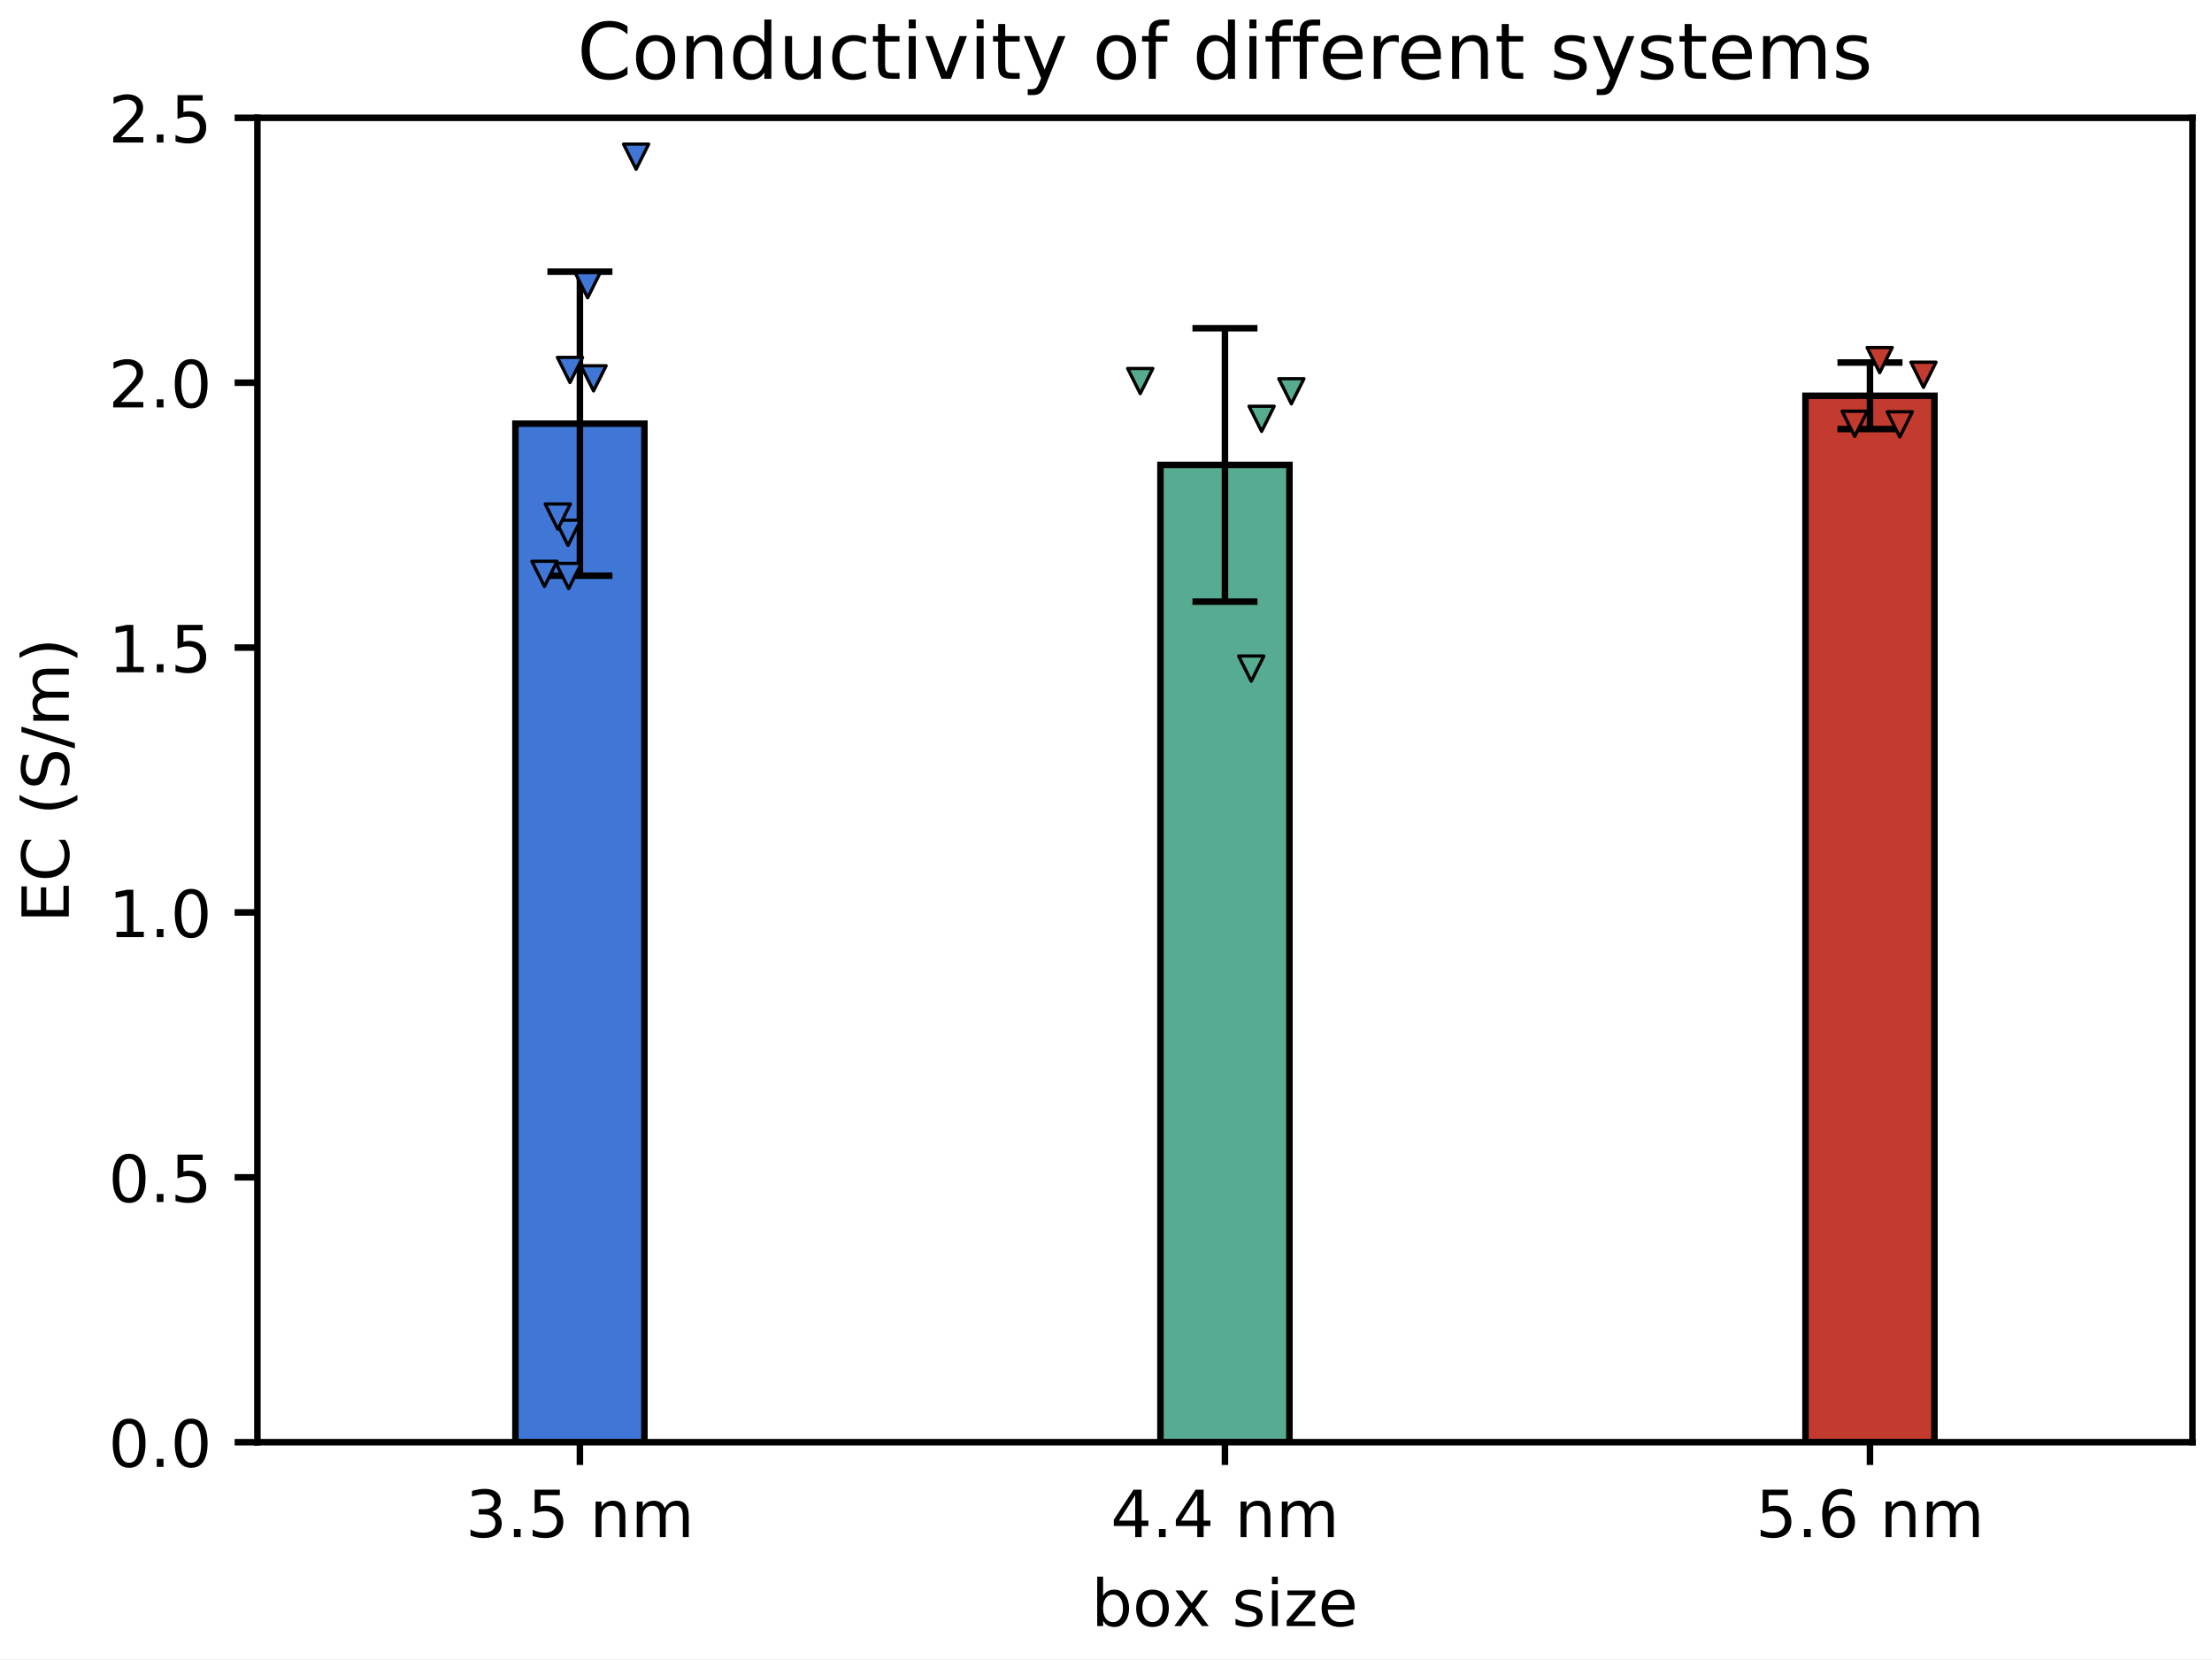
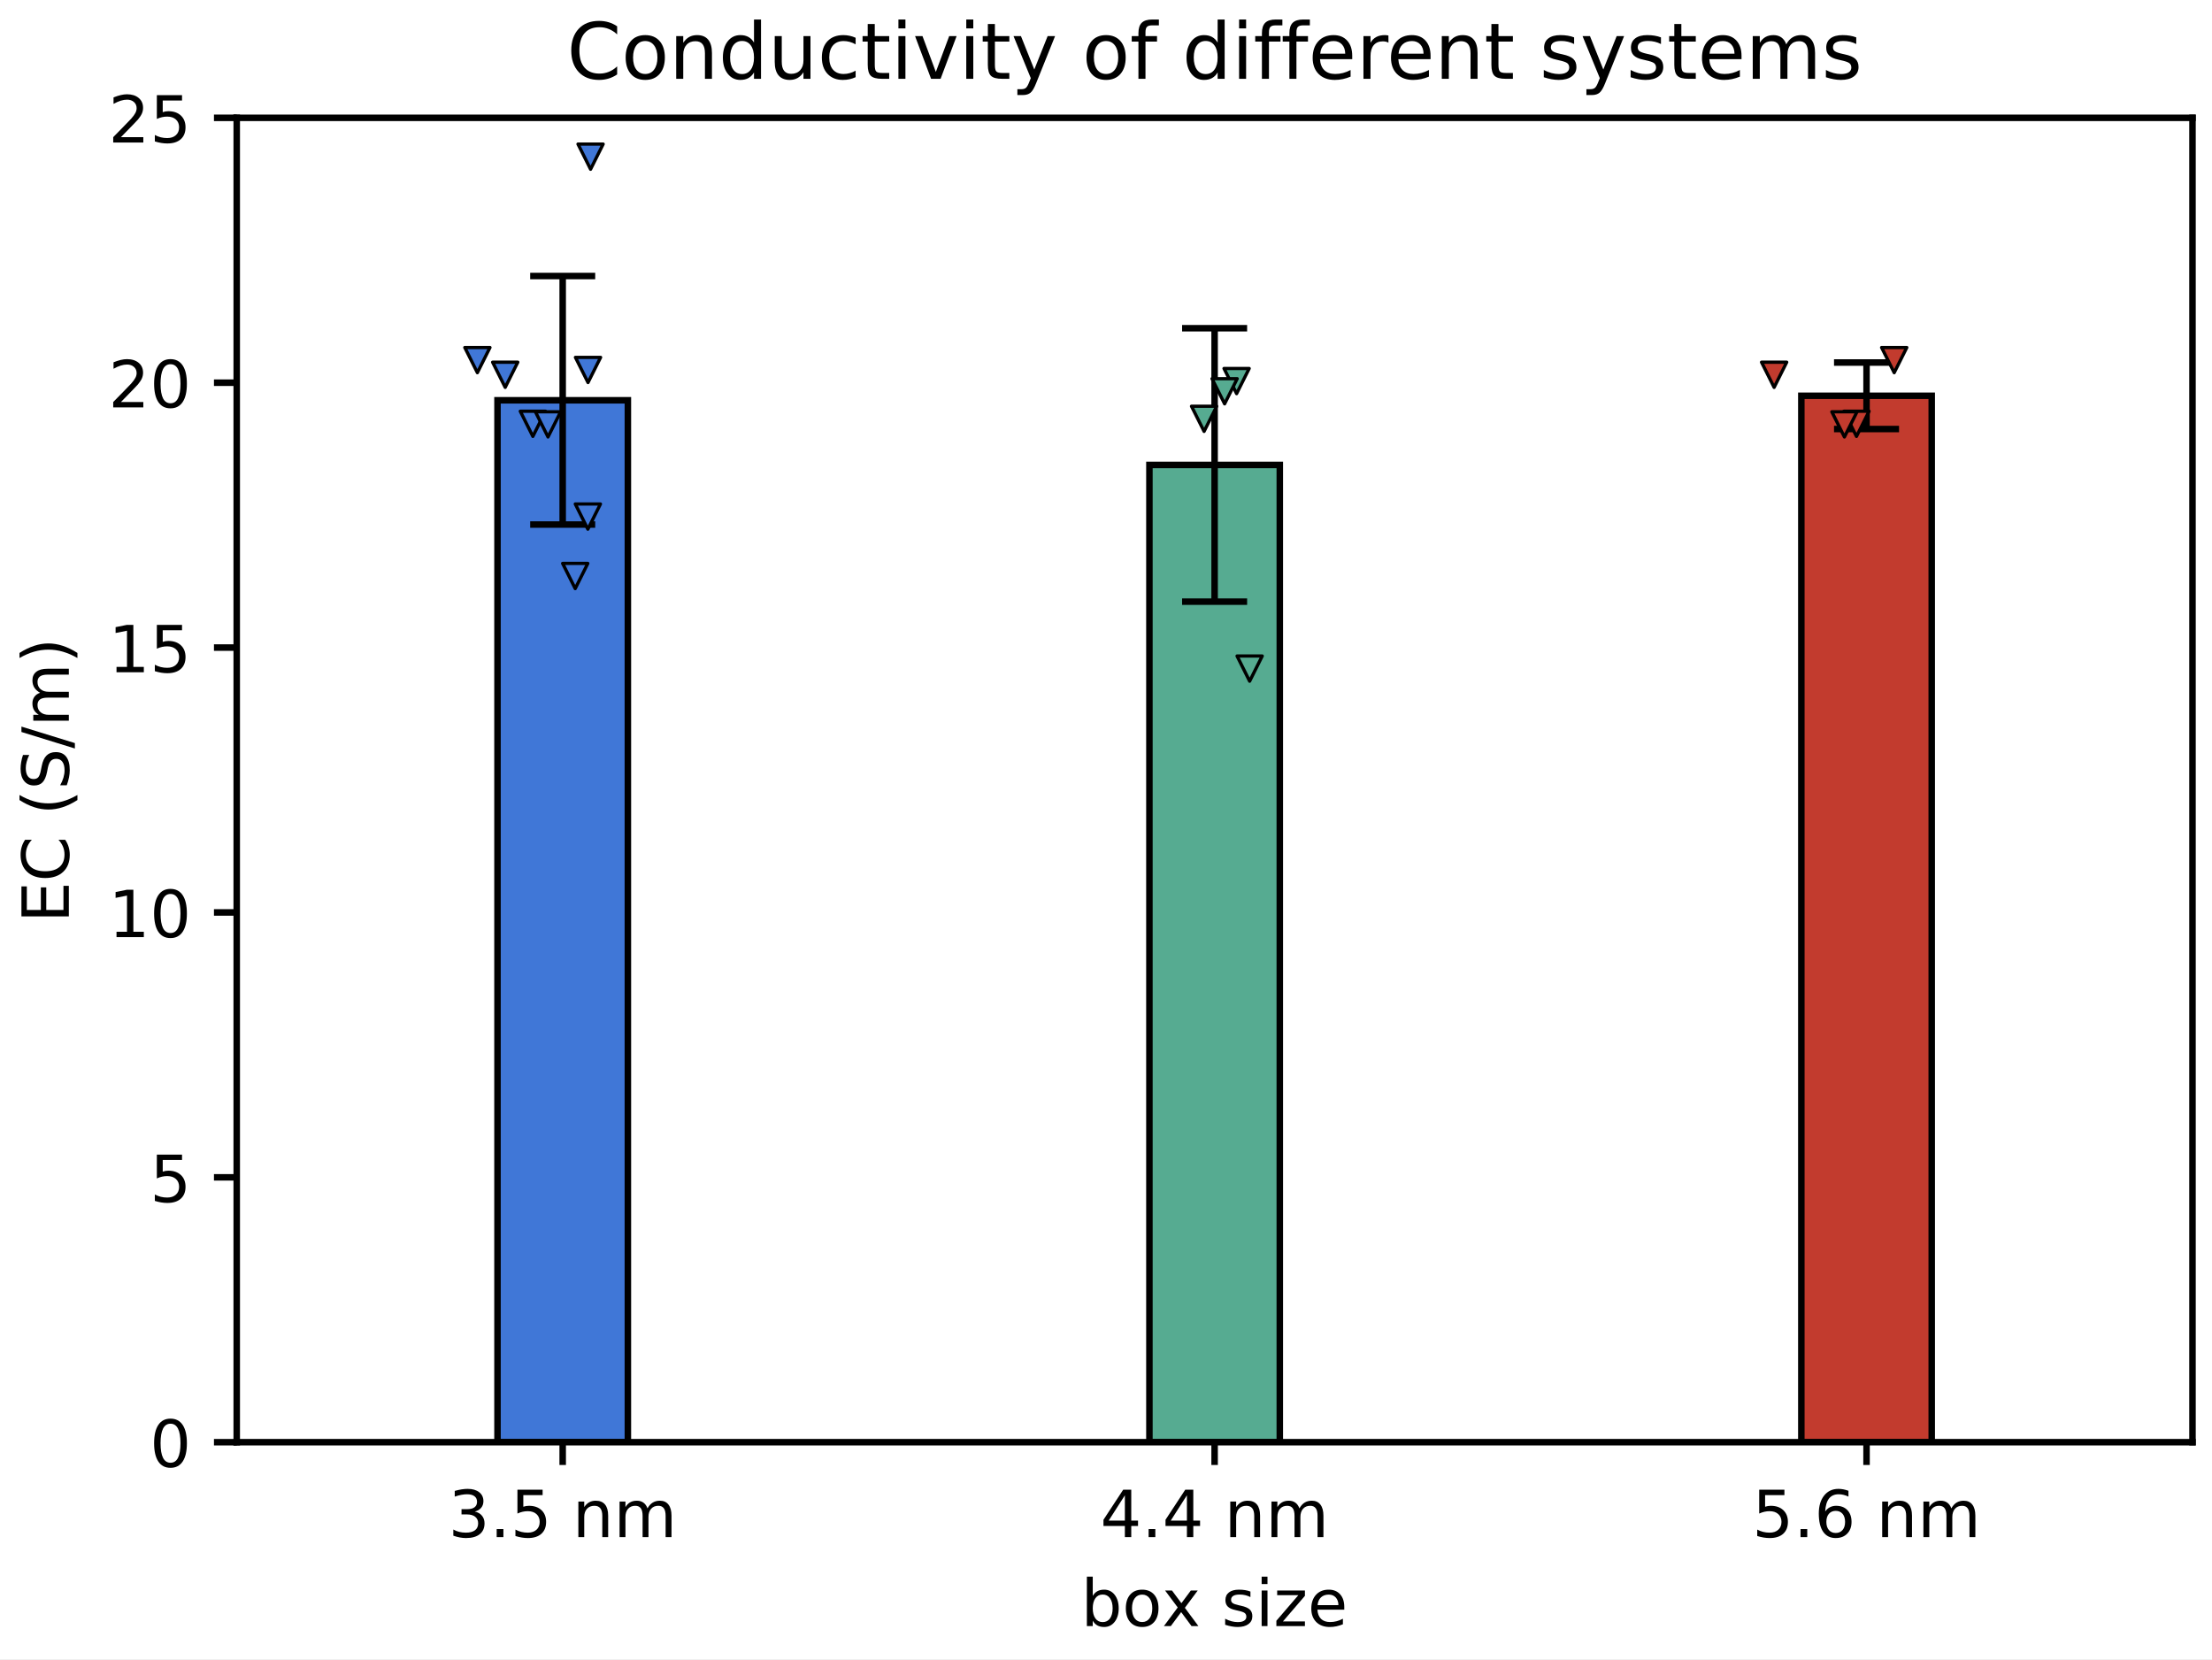
<svg xmlns="http://www.w3.org/2000/svg" xmlns:xlink="http://www.w3.org/1999/xlink" width="340.157pt" height="255.118pt" viewBox="0 0 340.157 255.118" version="1.1">
  <defs>
    <style type="text/css">*{stroke-linejoin: round; stroke-linecap: butt}</style>
  </defs>
  <g id="figure_1">
    <g id="patch_1">
      <path d="M 0 255.118  L 340.157 255.118  L 340.157 0  L 0 0  z " style="fill: #ffffff" />
    </g>
    <g id="axes_1">
      <g id="patch_2">
-         <path d="M 39.581 221.762  L 337.157 221.762  L 337.157 18.118  L 39.581 18.118  z " style="fill: #ffffff" />
+         <path d="M 36.403 221.762  L 337.157 221.762  L 337.157 18.118  L 36.403 18.118  z " style="fill: #ffffff" />
      </g>
      <g id="patch_3">
-         <path d="M 79.258 221.762  L 99.097 221.762  L 99.097 65.148  L 79.258 65.148  z " clip-path="url(#pb6b9f2dd33)" style="fill: #4077d7; stroke: #000000; stroke-linejoin: miter" />
+         <path d="M 76.504 221.762  L 96.554 221.762  L 96.554 61.551  L 76.504 61.551  z " clip-path="url(#p35b6b99447)" style="fill: #4077d7; stroke: #000000; stroke-linejoin: miter" />
      </g>
      <g id="patch_4">
-         <path d="M 178.45 221.762  L 198.289 221.762  L 198.289 71.493  L 178.45 71.493  z " clip-path="url(#pb6b9f2dd33)" style="fill: #56ab91; stroke: #000000; stroke-linejoin: miter" />
+         <path d="M 176.755 221.762  L 196.805 221.762  L 196.805 71.493  L 176.755 71.493  z " clip-path="url(#p35b6b99447)" style="fill: #56ab91; stroke: #000000; stroke-linejoin: miter" />
      </g>
      <g id="patch_5">
-         <path d="M 277.642 221.762  L 297.48 221.762  L 297.48 60.858  L 277.642 60.858  z " clip-path="url(#pb6b9f2dd33)" style="fill: #c23b2e; stroke: #000000; stroke-linejoin: miter" />
+         <path d="M 277.006 221.762  L 297.057 221.762  L 297.057 60.858  L 277.006 60.858  z " clip-path="url(#p35b6b99447)" style="fill: #c23b2e; stroke: #000000; stroke-linejoin: miter" />
      </g>
      <g id="matplotlib.axis_1">
        <g id="xtick_1">
          <g id="line2d_1">
            <defs>
-               <path id="mc9dd12e9d0" d="M 0 0  L 0 3.5  " style="stroke: #000000" />
+               <path id="m641482f532" d="M 0 0  L 0 3.5  " style="stroke: #000000" />
            </defs>
            <g>
-               <use xlink:href="#mc9dd12e9d0" x="89.177" y="221.762" style="stroke: #000000" />
+               <use xlink:href="#m641482f532" x="86.529" y="221.762" style="stroke: #000000" />
            </g>
          </g>
          <g id="text_1">
-             <g transform="translate(71.59776 236.3601) scale(0.1 -0.1)">
+             <g transform="translate(68.94932 236.3601) scale(0.1 -0.1)">
              <defs>
                <path id="DejaVuSans-33" d="M 2597 2516  Q 3050 2419 3304 2112  Q 3559 1806 3559 1356  Q 3559 666 3084 287  Q 2609 -91 1734 -91  Q 1441 -91 1130 -33  Q 819 25 488 141  L 488 750  Q 750 597 1062 519  Q 1375 441 1716 441  Q 2309 441 2620 675  Q 2931 909 2931 1356  Q 2931 1769 2642 2001  Q 2353 2234 1838 2234  L 1294 2234  L 1294 2753  L 1863 2753  Q 2328 2753 2575 2939  Q 2822 3125 2822 3475  Q 2822 3834 2567 4026  Q 2313 4219 1838 4219  Q 1578 4219 1281 4162  Q 984 4106 628 3988  L 628 4550  Q 988 4650 1302 4700  Q 1616 4750 1894 4750  Q 2613 4750 3031 4423  Q 3450 4097 3450 3541  Q 3450 3153 3228 2886  Q 3006 2619 2597 2516  z " transform="scale(0.015625)" />
                <path id="DejaVuSans-2e" d="M 684 794  L 1344 794  L 1344 0  L 684 0  L 684 794  z " transform="scale(0.015625)" />
                <path id="DejaVuSans-35" d="M 691 4666  L 3169 4666  L 3169 4134  L 1269 4134  L 1269 2991  Q 1406 3038 1543 3061  Q 1681 3084 1819 3084  Q 2600 3084 3056 2656  Q 3513 2228 3513 1497  Q 3513 744 3044 326  Q 2575 -91 1722 -91  Q 1428 -91 1123 -41  Q 819 9 494 109  L 494 744  Q 775 591 1075 516  Q 1375 441 1709 441  Q 2250 441 2565 725  Q 2881 1009 2881 1497  Q 2881 1984 2565 2268  Q 2250 2553 1709 2553  Q 1456 2553 1204 2497  Q 953 2441 691 2322  L 691 4666  z " transform="scale(0.015625)" />
                <path id="DejaVuSans-20" transform="scale(0.015625)" />
                <path id="DejaVuSans-6e" d="M 3513 2113  L 3513 0  L 2938 0  L 2938 2094  Q 2938 2591 2744 2837  Q 2550 3084 2163 3084  Q 1697 3084 1428 2787  Q 1159 2491 1159 1978  L 1159 0  L 581 0  L 581 3500  L 1159 3500  L 1159 2956  Q 1366 3272 1645 3428  Q 1925 3584 2291 3584  Q 2894 3584 3203 3211  Q 3513 2838 3513 2113  z " transform="scale(0.015625)" />
                <path id="DejaVuSans-6d" d="M 3328 2828  Q 3544 3216 3844 3400  Q 4144 3584 4550 3584  Q 5097 3584 5394 3201  Q 5691 2819 5691 2113  L 5691 0  L 5113 0  L 5113 2094  Q 5113 2597 4934 2840  Q 4756 3084 4391 3084  Q 3944 3084 3684 2787  Q 3425 2491 3425 1978  L 3425 0  L 2847 0  L 2847 2094  Q 2847 2600 2669 2842  Q 2491 3084 2119 3084  Q 1678 3084 1418 2786  Q 1159 2488 1159 1978  L 1159 0  L 581 0  L 581 3500  L 1159 3500  L 1159 2956  Q 1356 3278 1631 3431  Q 1906 3584 2284 3584  Q 2666 3584 2933 3390  Q 3200 3197 3328 2828  z " transform="scale(0.015625)" />
              </defs>
              <use xlink:href="#DejaVuSans-33" />
              <use xlink:href="#DejaVuSans-2e" x="63.623" />
              <use xlink:href="#DejaVuSans-35" x="95.41" />
              <use xlink:href="#DejaVuSans-20" x="159.033" />
              <use xlink:href="#DejaVuSans-6e" x="190.82" />
              <use xlink:href="#DejaVuSans-6d" x="254.199" />
            </g>
          </g>
        </g>
        <g id="xtick_2">
          <g id="line2d_2">
            <g>
-               <use xlink:href="#mc9dd12e9d0" x="188.369" y="221.762" style="stroke: #000000" />
+               <use xlink:href="#m641482f532" x="186.78" y="221.762" style="stroke: #000000" />
            </g>
          </g>
          <g id="text_2">
-             <g transform="translate(170.7897 236.3601) scale(0.1 -0.1)">
+             <g transform="translate(169.2006 236.3601) scale(0.1 -0.1)">
              <defs>
                <path id="DejaVuSans-34" d="M 2419 4116  L 825 1625  L 2419 1625  L 2419 4116  z M 2253 4666  L 3047 4666  L 3047 1625  L 3713 1625  L 3713 1100  L 3047 1100  L 3047 0  L 2419 0  L 2419 1100  L 313 1100  L 313 1709  L 2253 4666  z " transform="scale(0.015625)" />
              </defs>
              <use xlink:href="#DejaVuSans-34" />
              <use xlink:href="#DejaVuSans-2e" x="63.623" />
              <use xlink:href="#DejaVuSans-34" x="95.41" />
              <use xlink:href="#DejaVuSans-20" x="159.033" />
              <use xlink:href="#DejaVuSans-6e" x="190.82" />
              <use xlink:href="#DejaVuSans-6d" x="254.199" />
            </g>
          </g>
        </g>
        <g id="xtick_3">
          <g id="line2d_3">
            <g>
-               <use xlink:href="#mc9dd12e9d0" x="287.561" y="221.762" style="stroke: #000000" />
+               <use xlink:href="#m641482f532" x="287.032" y="221.762" style="stroke: #000000" />
            </g>
          </g>
          <g id="text_3">
-             <g transform="translate(269.9816 236.3601) scale(0.1 -0.1)">
+             <g transform="translate(269.4519 236.3601) scale(0.1 -0.1)">
              <defs>
                <path id="DejaVuSans-36" d="M 2113 2584  Q 1688 2584 1439 2293  Q 1191 2003 1191 1497  Q 1191 994 1439 701  Q 1688 409 2113 409  Q 2538 409 2786 701  Q 3034 994 3034 1497  Q 3034 2003 2786 2293  Q 2538 2584 2113 2584  z M 3366 4563  L 3366 3988  Q 3128 4100 2886 4159  Q 2644 4219 2406 4219  Q 1781 4219 1451 3797  Q 1122 3375 1075 2522  Q 1259 2794 1537 2939  Q 1816 3084 2150 3084  Q 2853 3084 3261 2657  Q 3669 2231 3669 1497  Q 3669 778 3244 343  Q 2819 -91 2113 -91  Q 1303 -91 875 529  Q 447 1150 447 2328  Q 447 3434 972 4092  Q 1497 4750 2381 4750  Q 2619 4750 2861 4703  Q 3103 4656 3366 4563  z " transform="scale(0.015625)" />
              </defs>
              <use xlink:href="#DejaVuSans-35" />
              <use xlink:href="#DejaVuSans-2e" x="63.623" />
              <use xlink:href="#DejaVuSans-36" x="95.41" />
              <use xlink:href="#DejaVuSans-20" x="159.033" />
              <use xlink:href="#DejaVuSans-6e" x="190.82" />
              <use xlink:href="#DejaVuSans-6d" x="254.199" />
            </g>
          </g>
        </g>
        <g id="text_4">
-           <g transform="translate(167.8194 250.0382) scale(0.1 -0.1)">
+           <g transform="translate(166.2303 250.0382) scale(0.1 -0.1)">
            <defs>
              <path id="DejaVuSans-62" d="M 3116 1747  Q 3116 2381 2855 2742  Q 2594 3103 2138 3103  Q 1681 3103 1420 2742  Q 1159 2381 1159 1747  Q 1159 1113 1420 752  Q 1681 391 2138 391  Q 2594 391 2855 752  Q 3116 1113 3116 1747  z M 1159 2969  Q 1341 3281 1617 3432  Q 1894 3584 2278 3584  Q 2916 3584 3314 3078  Q 3713 2572 3713 1747  Q 3713 922 3314 415  Q 2916 -91 2278 -91  Q 1894 -91 1617 61  Q 1341 213 1159 525  L 1159 0  L 581 0  L 581 4863  L 1159 4863  L 1159 2969  z " transform="scale(0.015625)" />
              <path id="DejaVuSans-6f" d="M 1959 3097  Q 1497 3097 1228 2736  Q 959 2375 959 1747  Q 959 1119 1226 758  Q 1494 397 1959 397  Q 2419 397 2687 759  Q 2956 1122 2956 1747  Q 2956 2369 2687 2733  Q 2419 3097 1959 3097  z M 1959 3584  Q 2709 3584 3137 3096  Q 3566 2609 3566 1747  Q 3566 888 3137 398  Q 2709 -91 1959 -91  Q 1206 -91 779 398  Q 353 888 353 1747  Q 353 2609 779 3096  Q 1206 3584 1959 3584  z " transform="scale(0.015625)" />
              <path id="DejaVuSans-78" d="M 3513 3500  L 2247 1797  L 3578 0  L 2900 0  L 1881 1375  L 863 0  L 184 0  L 1544 1831  L 300 3500  L 978 3500  L 1906 2253  L 2834 3500  L 3513 3500  z " transform="scale(0.015625)" />
              <path id="DejaVuSans-73" d="M 2834 3397  L 2834 2853  Q 2591 2978 2328 3040  Q 2066 3103 1784 3103  Q 1356 3103 1142 2972  Q 928 2841 928 2578  Q 928 2378 1081 2264  Q 1234 2150 1697 2047  L 1894 2003  Q 2506 1872 2764 1633  Q 3022 1394 3022 966  Q 3022 478 2636 193  Q 2250 -91 1575 -91  Q 1294 -91 989 -36  Q 684 19 347 128  L 347 722  Q 666 556 975 473  Q 1284 391 1588 391  Q 1994 391 2212 530  Q 2431 669 2431 922  Q 2431 1156 2273 1281  Q 2116 1406 1581 1522  L 1381 1569  Q 847 1681 609 1914  Q 372 2147 372 2553  Q 372 3047 722 3315  Q 1072 3584 1716 3584  Q 2034 3584 2315 3537  Q 2597 3491 2834 3397  z " transform="scale(0.015625)" />
              <path id="DejaVuSans-69" d="M 603 3500  L 1178 3500  L 1178 0  L 603 0  L 603 3500  z M 603 4863  L 1178 4863  L 1178 4134  L 603 4134  L 603 4863  z " transform="scale(0.015625)" />
              <path id="DejaVuSans-7a" d="M 353 3500  L 3084 3500  L 3084 2975  L 922 459  L 3084 459  L 3084 0  L 275 0  L 275 525  L 2438 3041  L 353 3041  L 353 3500  z " transform="scale(0.015625)" />
              <path id="DejaVuSans-65" d="M 3597 1894  L 3597 1613  L 953 1613  Q 991 1019 1311 708  Q 1631 397 2203 397  Q 2534 397 2845 478  Q 3156 559 3463 722  L 3463 178  Q 3153 47 2828 -22  Q 2503 -91 2169 -91  Q 1331 -91 842 396  Q 353 884 353 1716  Q 353 2575 817 3079  Q 1281 3584 2069 3584  Q 2775 3584 3186 3129  Q 3597 2675 3597 1894  z M 3022 2063  Q 3016 2534 2758 2815  Q 2500 3097 2075 3097  Q 1594 3097 1305 2825  Q 1016 2553 972 2059  L 3022 2063  z " transform="scale(0.015625)" />
            </defs>
            <use xlink:href="#DejaVuSans-62" transform="translate(0 0.015625)" />
            <use xlink:href="#DejaVuSans-6f" transform="translate(63.47656 0.015625)" />
            <use xlink:href="#DejaVuSans-78" transform="translate(124.6582 0.015625)" />
            <use xlink:href="#DejaVuSans-73" transform="translate(216.3083 0.015625)" />
            <use xlink:href="#DejaVuSans-69" transform="translate(268.4079 0.015625)" />
            <use xlink:href="#DejaVuSans-7a" transform="translate(296.1911 0.015625)" />
            <use xlink:href="#DejaVuSans-65" transform="translate(348.6813 0.015625)" />
          </g>
        </g>
      </g>
      <g id="matplotlib.axis_2">
        <g id="ytick_1">
          <g id="line2d_4">
            <defs>
-               <path id="mf81fe0bc11" d="M 0 0  L -3.5 0  " style="stroke: #000000" />
+               <path id="mec5963b5b7" d="M 0 0  L -3.5 0  " style="stroke: #000000" />
            </defs>
            <g>
-               <use xlink:href="#mf81fe0bc11" x="39.581" y="221.762" style="stroke: #000000" />
+               <use xlink:href="#mec5963b5b7" x="36.403" y="221.762" style="stroke: #000000" />
            </g>
          </g>
          <g id="text_5">
-             <g transform="translate(16.67836 225.5608) scale(0.1 -0.1)">
+             <g transform="translate(23.04087 225.5608) scale(0.1 -0.1)">
              <defs>
                <path id="DejaVuSans-30" d="M 2034 4250  Q 1547 4250 1301 3770  Q 1056 3291 1056 2328  Q 1056 1369 1301 889  Q 1547 409 2034 409  Q 2525 409 2770 889  Q 3016 1369 3016 2328  Q 3016 3291 2770 3770  Q 2525 4250 2034 4250  z M 2034 4750  Q 2819 4750 3233 4129  Q 3647 3509 3647 2328  Q 3647 1150 3233 529  Q 2819 -91 2034 -91  Q 1250 -91 836 529  Q 422 1150 422 2328  Q 422 3509 836 4129  Q 1250 4750 2034 4750  z " transform="scale(0.015625)" />
              </defs>
              <use xlink:href="#DejaVuSans-30" />
-               <use xlink:href="#DejaVuSans-2e" x="63.623" />
-               <use xlink:href="#DejaVuSans-30" x="95.41" />
            </g>
          </g>
        </g>
        <g id="ytick_2">
          <g id="line2d_5">
            <g>
-               <use xlink:href="#mf81fe0bc11" x="39.581" y="181.033" style="stroke: #000000" />
+               <use xlink:href="#mec5963b5b7" x="36.403" y="181.033" style="stroke: #000000" />
            </g>
          </g>
          <g id="text_6">
-             <g transform="translate(16.67836 184.8322) scale(0.1 -0.1)">
-               <use xlink:href="#DejaVuSans-30" />
-               <use xlink:href="#DejaVuSans-2e" x="63.623" />
-               <use xlink:href="#DejaVuSans-35" x="95.41" />
+             <g transform="translate(23.04087 184.8322) scale(0.1 -0.1)">
+               <use xlink:href="#DejaVuSans-35" />
            </g>
          </g>
        </g>
        <g id="ytick_3">
          <g id="line2d_6">
            <g>
-               <use xlink:href="#mf81fe0bc11" x="39.581" y="140.304" style="stroke: #000000" />
+               <use xlink:href="#mec5963b5b7" x="36.403" y="140.304" style="stroke: #000000" />
            </g>
          </g>
          <g id="text_7">
            <g transform="translate(16.67836 144.1035) scale(0.1 -0.1)">
              <defs>
                <path id="DejaVuSans-31" d="M 794 531  L 1825 531  L 1825 4091  L 703 3866  L 703 4441  L 1819 4666  L 2450 4666  L 2450 531  L 3481 531  L 3481 0  L 794 0  L 794 531  z " transform="scale(0.015625)" />
              </defs>
              <use xlink:href="#DejaVuSans-31" />
-               <use xlink:href="#DejaVuSans-2e" x="63.623" />
-               <use xlink:href="#DejaVuSans-30" x="95.41" />
+               <use xlink:href="#DejaVuSans-30" x="63.623" />
            </g>
          </g>
        </g>
        <g id="ytick_4">
          <g id="line2d_7">
            <g>
-               <use xlink:href="#mf81fe0bc11" x="39.581" y="99.576" style="stroke: #000000" />
+               <use xlink:href="#mec5963b5b7" x="36.403" y="99.576" style="stroke: #000000" />
            </g>
          </g>
          <g id="text_8">
            <g transform="translate(16.67836 103.3749) scale(0.1 -0.1)">
              <use xlink:href="#DejaVuSans-31" />
-               <use xlink:href="#DejaVuSans-2e" x="63.623" />
-               <use xlink:href="#DejaVuSans-35" x="95.41" />
+               <use xlink:href="#DejaVuSans-35" x="63.623" />
            </g>
          </g>
        </g>
        <g id="ytick_5">
          <g id="line2d_8">
            <g>
-               <use xlink:href="#mf81fe0bc11" x="39.581" y="58.847" style="stroke: #000000" />
+               <use xlink:href="#mec5963b5b7" x="36.403" y="58.847" style="stroke: #000000" />
            </g>
          </g>
          <g id="text_9">
            <g transform="translate(16.67836 62.64623) scale(0.1 -0.1)">
              <defs>
                <path id="DejaVuSans-32" d="M 1228 531  L 3431 531  L 3431 0  L 469 0  L 469 531  Q 828 903 1448 1529  Q 2069 2156 2228 2338  Q 2531 2678 2651 2914  Q 2772 3150 2772 3378  Q 2772 3750 2511 3984  Q 2250 4219 1831 4219  Q 1534 4219 1204 4116  Q 875 4013 500 3803  L 500 4441  Q 881 4594 1212 4672  Q 1544 4750 1819 4750  Q 2544 4750 2975 4387  Q 3406 4025 3406 3419  Q 3406 3131 3298 2873  Q 3191 2616 2906 2266  Q 2828 2175 2409 1742  Q 1991 1309 1228 531  z " transform="scale(0.015625)" />
              </defs>
              <use xlink:href="#DejaVuSans-32" />
-               <use xlink:href="#DejaVuSans-2e" x="63.623" />
-               <use xlink:href="#DejaVuSans-30" x="95.41" />
+               <use xlink:href="#DejaVuSans-30" x="63.623" />
            </g>
          </g>
        </g>
        <g id="ytick_6">
          <g id="line2d_9">
            <g>
-               <use xlink:href="#mf81fe0bc11" x="39.581" y="18.118" style="stroke: #000000" />
+               <use xlink:href="#mec5963b5b7" x="36.403" y="18.118" style="stroke: #000000" />
            </g>
          </g>
          <g id="text_10">
            <g transform="translate(16.67836 21.91758) scale(0.1 -0.1)">
              <use xlink:href="#DejaVuSans-32" />
-               <use xlink:href="#DejaVuSans-2e" x="63.623" />
-               <use xlink:href="#DejaVuSans-35" x="95.41" />
+               <use xlink:href="#DejaVuSans-35" x="63.623" />
            </g>
          </g>
        </g>
        <g id="text_11">
          <g transform="translate(10.59868 141.89) rotate(-90) scale(0.1 -0.1)">
            <defs>
              <path id="DejaVuSans-45" d="M 628 4666  L 3578 4666  L 3578 4134  L 1259 4134  L 1259 2753  L 3481 2753  L 3481 2222  L 1259 2222  L 1259 531  L 3634 531  L 3634 0  L 628 0  L 628 4666  z " transform="scale(0.015625)" />
              <path id="DejaVuSans-43" d="M 4122 4306  L 4122 3641  Q 3803 3938 3442 4084  Q 3081 4231 2675 4231  Q 1875 4231 1450 3742  Q 1025 3253 1025 2328  Q 1025 1406 1450 917  Q 1875 428 2675 428  Q 3081 428 3442 575  Q 3803 722 4122 1019  L 4122 359  Q 3791 134 3420 21  Q 3050 -91 2638 -91  Q 1578 -91 968 557  Q 359 1206 359 2328  Q 359 3453 968 4101  Q 1578 4750 2638 4750  Q 3056 4750 3426 4639  Q 3797 4528 4122 4306  z " transform="scale(0.015625)" />
              <path id="DejaVuSans-28" d="M 1984 4856  Q 1566 4138 1362 3434  Q 1159 2731 1159 2009  Q 1159 1288 1364 580  Q 1569 -128 1984 -844  L 1484 -844  Q 1016 -109 783 600  Q 550 1309 550 2009  Q 550 2706 781 3412  Q 1013 4119 1484 4856  L 1984 4856  z " transform="scale(0.015625)" />
              <path id="DejaVuSans-53" d="M 3425 4513  L 3425 3897  Q 3066 4069 2747 4153  Q 2428 4238 2131 4238  Q 1616 4238 1336 4038  Q 1056 3838 1056 3469  Q 1056 3159 1242 3001  Q 1428 2844 1947 2747  L 2328 2669  Q 3034 2534 3370 2195  Q 3706 1856 3706 1288  Q 3706 609 3251 259  Q 2797 -91 1919 -91  Q 1588 -91 1214 -16  Q 841 59 441 206  L 441 856  Q 825 641 1194 531  Q 1563 422 1919 422  Q 2459 422 2753 634  Q 3047 847 3047 1241  Q 3047 1584 2836 1778  Q 2625 1972 2144 2069  L 1759 2144  Q 1053 2284 737 2584  Q 422 2884 422 3419  Q 422 4038 858 4394  Q 1294 4750 2059 4750  Q 2388 4750 2728 4690  Q 3069 4631 3425 4513  z " transform="scale(0.015625)" />
              <path id="DejaVuSans-2f" d="M 1625 4666  L 2156 4666  L 531 -594  L 0 -594  L 1625 4666  z " transform="scale(0.015625)" />
              <path id="DejaVuSans-29" d="M 513 4856  L 1013 4856  Q 1481 4119 1714 3412  Q 1947 2706 1947 2009  Q 1947 1309 1714 600  Q 1481 -109 1013 -844  L 513 -844  Q 928 -128 1133 580  Q 1338 1288 1338 2009  Q 1338 2731 1133 3434  Q 928 4138 513 4856  z " transform="scale(0.015625)" />
            </defs>
            <use xlink:href="#DejaVuSans-45" transform="translate(0 0.125)" />
            <use xlink:href="#DejaVuSans-43" transform="translate(63.18359 0.125)" />
            <use xlink:href="#DejaVuSans-28" transform="translate(165.4782 0.125)" />
            <use xlink:href="#DejaVuSans-53" transform="translate(204.4919 0.125)" />
            <use xlink:href="#DejaVuSans-2f" transform="translate(267.9684 0.125)" />
            <use xlink:href="#DejaVuSans-6d" transform="translate(301.6598 0.125)" />
            <use xlink:href="#DejaVuSans-29" transform="translate(399.0719 0.125)" />
          </g>
        </g>
      </g>
      <g id="LineCollection_1">
-         <path d="M 89.177 88.52  L 89.177 41.776  " clip-path="url(#pb6b9f2dd33)" style="fill: none; stroke: #000000" />
+         <path d="M 86.529 80.657  L 86.529 42.445  " clip-path="url(#p35b6b99447)" style="fill: none; stroke: #000000" />
      </g>
      <g id="line2d_10">
        <defs>
-           <path id="m7b0d2a2fd5" d="M 5 0  L -5 -0  " style="stroke: #000000" />
+           <path id="mb1ffb82623" d="M 5 0  L -5 -0  " style="stroke: #000000" />
        </defs>
-         <g clip-path="url(#pb6b9f2dd33)">
-           <use xlink:href="#m7b0d2a2fd5" x="89.177" y="88.52" style="stroke: #000000" />
+         <g clip-path="url(#p35b6b99447)">
+           <use xlink:href="#mb1ffb82623" x="86.529" y="80.657" style="stroke: #000000" />
        </g>
      </g>
      <g id="line2d_11">
-         <g clip-path="url(#pb6b9f2dd33)">
-           <use xlink:href="#m7b0d2a2fd5" x="89.177" y="41.776" style="stroke: #000000" />
+         <g clip-path="url(#p35b6b99447)">
+           <use xlink:href="#mb1ffb82623" x="86.529" y="42.445" style="stroke: #000000" />
        </g>
      </g>
      <g id="PathCollection_1">
        <defs>
-           <path id="me3f73dfabc" d="M -0 1.936  L 1.936 -1.936  L -1.936 -1.936  z " style="stroke: #000000; stroke-width: 0.5" />
+           <path id="md669ce4ab2" d="M -0 1.936  L 1.936 -1.936  L -1.936 -1.936  z " style="stroke: #000000; stroke-width: 0.5" />
        </defs>
-         <g clip-path="url(#pb6b9f2dd33)">
-           <use xlink:href="#me3f73dfabc" x="90.37" y="43.855" style="fill: #4077d7; stroke: #000000; stroke-width: 0.5" />
-           <use xlink:href="#me3f73dfabc" x="83.726" y="88.242" style="fill: #4077d7; stroke: #000000; stroke-width: 0.5" />
-           <use xlink:href="#me3f73dfabc" x="87.349" y="81.931" style="fill: #4077d7; stroke: #000000; stroke-width: 0.5" />
-           <use xlink:href="#me3f73dfabc" x="91.277" y="58.178" style="fill: #4077d7; stroke: #000000; stroke-width: 0.5" />
-           <use xlink:href="#me3f73dfabc" x="97.818" y="24.09" style="fill: #4077d7; stroke: #000000; stroke-width: 0.5" />
-           <use xlink:href="#me3f73dfabc" x="87.448" y="88.571" style="fill: #4077d7; stroke: #000000; stroke-width: 0.5" />
-           <use xlink:href="#me3f73dfabc" x="85.774" y="79.432" style="fill: #4077d7; stroke: #000000; stroke-width: 0.5" />
-           <use xlink:href="#me3f73dfabc" x="87.652" y="56.888" style="fill: #4077d7; stroke: #000000; stroke-width: 0.5" />
+         <g clip-path="url(#p35b6b99447)">
+           <use xlink:href="#md669ce4ab2" x="77.689" y="57.631" style="fill: #4077d7; stroke: #000000; stroke-width: 0.5" />
+           <use xlink:href="#md669ce4ab2" x="73.411" y="55.373" style="fill: #4077d7; stroke: #000000; stroke-width: 0.5" />
+           <use xlink:href="#md669ce4ab2" x="81.943" y="65.169" style="fill: #4077d7; stroke: #000000; stroke-width: 0.5" />
+           <use xlink:href="#md669ce4ab2" x="84.273" y="65.257" style="fill: #4077d7; stroke: #000000; stroke-width: 0.5" />
+           <use xlink:href="#md669ce4ab2" x="90.817" y="24.09" style="fill: #4077d7; stroke: #000000; stroke-width: 0.5" />
+           <use xlink:href="#md669ce4ab2" x="88.456" y="88.571" style="fill: #4077d7; stroke: #000000; stroke-width: 0.5" />
+           <use xlink:href="#md669ce4ab2" x="90.401" y="79.432" style="fill: #4077d7; stroke: #000000; stroke-width: 0.5" />
+           <use xlink:href="#md669ce4ab2" x="90.424" y="56.888" style="fill: #4077d7; stroke: #000000; stroke-width: 0.5" />
        </g>
      </g>
      <g id="LineCollection_2">
-         <path d="M 188.369 92.514  L 188.369 50.471  " clip-path="url(#pb6b9f2dd33)" style="fill: none; stroke: #000000" />
+         <path d="M 186.78 92.514  L 186.78 50.471  " clip-path="url(#p35b6b99447)" style="fill: none; stroke: #000000" />
      </g>
      <g id="line2d_12">
-         <g clip-path="url(#pb6b9f2dd33)">
-           <use xlink:href="#m7b0d2a2fd5" x="188.369" y="92.514" style="stroke: #000000" />
+         <g clip-path="url(#p35b6b99447)">
+           <use xlink:href="#mb1ffb82623" x="186.78" y="92.514" style="stroke: #000000" />
        </g>
      </g>
      <g id="line2d_13">
-         <g clip-path="url(#pb6b9f2dd33)">
-           <use xlink:href="#m7b0d2a2fd5" x="188.369" y="50.471" style="stroke: #000000" />
+         <g clip-path="url(#p35b6b99447)">
+           <use xlink:href="#mb1ffb82623" x="186.78" y="50.471" style="stroke: #000000" />
        </g>
      </g>
      <g id="PathCollection_2">
        <defs>
-           <path id="mbbbc9b8f24" d="M -0 1.936  L 1.936 -1.936  L -1.936 -1.936  z " style="stroke: #000000; stroke-width: 0.5" />
+           <path id="mf46f031171" d="M -0 1.936  L 1.936 -1.936  L -1.936 -1.936  z " style="stroke: #000000; stroke-width: 0.5" />
        </defs>
-         <g clip-path="url(#pb6b9f2dd33)">
-           <use xlink:href="#mbbbc9b8f24" x="192.413" y="102.809" style="fill: #56ab91; stroke: #000000; stroke-width: 0.5" />
-           <use xlink:href="#mbbbc9b8f24" x="194.009" y="64.401" style="fill: #56ab91; stroke: #000000; stroke-width: 0.5" />
-           <use xlink:href="#mbbbc9b8f24" x="175.345" y="58.595" style="fill: #56ab91; stroke: #000000; stroke-width: 0.5" />
-           <use xlink:href="#mbbbc9b8f24" x="198.585" y="60.165" style="fill: #56ab91; stroke: #000000; stroke-width: 0.5" />
+         <g clip-path="url(#p35b6b99447)">
+           <use xlink:href="#mf46f031171" x="192.168" y="102.809" style="fill: #56ab91; stroke: #000000; stroke-width: 0.5" />
+           <use xlink:href="#mf46f031171" x="185.162" y="64.401" style="fill: #56ab91; stroke: #000000; stroke-width: 0.5" />
+           <use xlink:href="#mf46f031171" x="190.162" y="58.595" style="fill: #56ab91; stroke: #000000; stroke-width: 0.5" />
+           <use xlink:href="#mf46f031171" x="188.319" y="60.165" style="fill: #56ab91; stroke: #000000; stroke-width: 0.5" />
        </g>
      </g>
      <g id="LineCollection_3">
-         <path d="M 287.561 65.971  L 287.561 55.744  " clip-path="url(#pb6b9f2dd33)" style="fill: none; stroke: #000000" />
+         <path d="M 287.032 65.971  L 287.032 55.744  " clip-path="url(#p35b6b99447)" style="fill: none; stroke: #000000" />
      </g>
      <g id="line2d_14">
-         <g clip-path="url(#pb6b9f2dd33)">
-           <use xlink:href="#m7b0d2a2fd5" x="287.561" y="65.971" style="stroke: #000000" />
+         <g clip-path="url(#p35b6b99447)">
+           <use xlink:href="#mb1ffb82623" x="287.032" y="65.971" style="stroke: #000000" />
        </g>
      </g>
      <g id="line2d_15">
-         <g clip-path="url(#pb6b9f2dd33)">
-           <use xlink:href="#m7b0d2a2fd5" x="287.561" y="55.744" style="stroke: #000000" />
+         <g clip-path="url(#p35b6b99447)">
+           <use xlink:href="#mb1ffb82623" x="287.032" y="55.744" style="stroke: #000000" />
        </g>
      </g>
      <g id="PathCollection_3">
        <defs>
-           <path id="m3a2e6a1dd7" d="M -0 1.936  L 1.936 -1.936  L -1.936 -1.936  z " style="stroke: #000000; stroke-width: 0.5" />
+           <path id="m1c941eabaa" d="M -0 1.936  L 1.936 -1.936  L -1.936 -1.936  z " style="stroke: #000000; stroke-width: 0.5" />
        </defs>
-         <g clip-path="url(#pb6b9f2dd33)">
-           <use xlink:href="#m3a2e6a1dd7" x="295.787" y="57.631" style="fill: #c23b2e; stroke: #000000; stroke-width: 0.5" />
-           <use xlink:href="#m3a2e6a1dd7" x="289.053" y="55.373" style="fill: #c23b2e; stroke: #000000; stroke-width: 0.5" />
-           <use xlink:href="#m3a2e6a1dd7" x="285.215" y="65.169" style="fill: #c23b2e; stroke: #000000; stroke-width: 0.5" />
-           <use xlink:href="#m3a2e6a1dd7" x="292.143" y="65.257" style="fill: #c23b2e; stroke: #000000; stroke-width: 0.5" />
+         <g clip-path="url(#p35b6b99447)">
+           <use xlink:href="#m1c941eabaa" x="272.821" y="57.631" style="fill: #c23b2e; stroke: #000000; stroke-width: 0.5" />
+           <use xlink:href="#m1c941eabaa" x="291.286" y="55.373" style="fill: #c23b2e; stroke: #000000; stroke-width: 0.5" />
+           <use xlink:href="#m1c941eabaa" x="285.487" y="65.169" style="fill: #c23b2e; stroke: #000000; stroke-width: 0.5" />
+           <use xlink:href="#m1c941eabaa" x="283.631" y="65.257" style="fill: #c23b2e; stroke: #000000; stroke-width: 0.5" />
        </g>
      </g>
      <g id="patch_6">
-         <path d="M 39.581 221.762  L 39.581 18.118  " style="fill: none; stroke: #000000; stroke-linejoin: miter; stroke-linecap: square" />
+         <path d="M 36.403 221.762  L 36.403 18.118  " style="fill: none; stroke: #000000; stroke-linejoin: miter; stroke-linecap: square" />
      </g>
      <g id="patch_7">
        <path d="M 337.157 221.762  L 337.157 18.118  " style="fill: none; stroke: #000000; stroke-linejoin: miter; stroke-linecap: square" />
      </g>
      <g id="patch_8">
-         <path d="M 39.581 221.762  L 337.157 221.762  " style="fill: none; stroke: #000000; stroke-linejoin: miter; stroke-linecap: square" />
+         <path d="M 36.403 221.762  L 337.157 221.762  " style="fill: none; stroke: #000000; stroke-linejoin: miter; stroke-linecap: square" />
      </g>
      <g id="patch_9">
-         <path d="M 39.581 18.118  L 337.157 18.118  " style="fill: none; stroke: #000000; stroke-linejoin: miter; stroke-linecap: square" />
+         <path d="M 36.403 18.118  L 337.157 18.118  " style="fill: none; stroke: #000000; stroke-linejoin: miter; stroke-linecap: square" />
      </g>
      <g id="text_12">
-         <g transform="translate(88.76374 12.11837) scale(0.12 -0.12)">
+         <g transform="translate(87.17468 12.11837) scale(0.12 -0.12)">
          <defs>
            <path id="DejaVuSans-64" d="M 2906 2969  L 2906 4863  L 3481 4863  L 3481 0  L 2906 0  L 2906 525  Q 2725 213 2448 61  Q 2172 -91 1784 -91  Q 1150 -91 751 415  Q 353 922 353 1747  Q 353 2572 751 3078  Q 1150 3584 1784 3584  Q 2172 3584 2448 3432  Q 2725 3281 2906 2969  z M 947 1747  Q 947 1113 1208 752  Q 1469 391 1925 391  Q 2381 391 2643 752  Q 2906 1113 2906 1747  Q 2906 2381 2643 2742  Q 2381 3103 1925 3103  Q 1469 3103 1208 2742  Q 947 2381 947 1747  z " transform="scale(0.015625)" />
            <path id="DejaVuSans-75" d="M 544 1381  L 544 3500  L 1119 3500  L 1119 1403  Q 1119 906 1312 657  Q 1506 409 1894 409  Q 2359 409 2629 706  Q 2900 1003 2900 1516  L 2900 3500  L 3475 3500  L 3475 0  L 2900 0  L 2900 538  Q 2691 219 2414 64  Q 2138 -91 1772 -91  Q 1169 -91 856 284  Q 544 659 544 1381  z M 1991 3584  L 1991 3584  z " transform="scale(0.015625)" />
            <path id="DejaVuSans-63" d="M 3122 3366  L 3122 2828  Q 2878 2963 2633 3030  Q 2388 3097 2138 3097  Q 1578 3097 1268 2742  Q 959 2388 959 1747  Q 959 1106 1268 751  Q 1578 397 2138 397  Q 2388 397 2633 464  Q 2878 531 3122 666  L 3122 134  Q 2881 22 2623 -34  Q 2366 -91 2075 -91  Q 1284 -91 818 406  Q 353 903 353 1747  Q 353 2603 823 3093  Q 1294 3584 2113 3584  Q 2378 3584 2631 3529  Q 2884 3475 3122 3366  z " transform="scale(0.015625)" />
            <path id="DejaVuSans-74" d="M 1172 4494  L 1172 3500  L 2356 3500  L 2356 3053  L 1172 3053  L 1172 1153  Q 1172 725 1289 603  Q 1406 481 1766 481  L 2356 481  L 2356 0  L 1766 0  Q 1100 0 847 248  Q 594 497 594 1153  L 594 3053  L 172 3053  L 172 3500  L 594 3500  L 594 4494  L 1172 4494  z " transform="scale(0.015625)" />
            <path id="DejaVuSans-76" d="M 191 3500  L 800 3500  L 1894 563  L 2988 3500  L 3597 3500  L 2284 0  L 1503 0  L 191 3500  z " transform="scale(0.015625)" />
            <path id="DejaVuSans-79" d="M 2059 -325  Q 1816 -950 1584 -1140  Q 1353 -1331 966 -1331  L 506 -1331  L 506 -850  L 844 -850  Q 1081 -850 1212 -737  Q 1344 -625 1503 -206  L 1606 56  L 191 3500  L 800 3500  L 1894 763  L 2988 3500  L 3597 3500  L 2059 -325  z " transform="scale(0.015625)" />
            <path id="DejaVuSans-66" d="M 2375 4863  L 2375 4384  L 1825 4384  Q 1516 4384 1395 4259  Q 1275 4134 1275 3809  L 1275 3500  L 2222 3500  L 2222 3053  L 1275 3053  L 1275 0  L 697 0  L 697 3053  L 147 3053  L 147 3500  L 697 3500  L 697 3744  Q 697 4328 969 4595  Q 1241 4863 1831 4863  L 2375 4863  z " transform="scale(0.015625)" />
            <path id="DejaVuSans-72" d="M 2631 2963  Q 2534 3019 2420 3045  Q 2306 3072 2169 3072  Q 1681 3072 1420 2755  Q 1159 2438 1159 1844  L 1159 0  L 581 0  L 581 3500  L 1159 3500  L 1159 2956  Q 1341 3275 1631 3429  Q 1922 3584 2338 3584  Q 2397 3584 2469 3576  Q 2541 3569 2628 3553  L 2631 2963  z " transform="scale(0.015625)" />
          </defs>
          <use xlink:href="#DejaVuSans-43" />
          <use xlink:href="#DejaVuSans-6f" x="69.824" />
          <use xlink:href="#DejaVuSans-6e" x="131.006" />
          <use xlink:href="#DejaVuSans-64" x="194.385" />
          <use xlink:href="#DejaVuSans-75" x="257.861" />
          <use xlink:href="#DejaVuSans-63" x="321.24" />
          <use xlink:href="#DejaVuSans-74" x="376.221" />
          <use xlink:href="#DejaVuSans-69" x="415.43" />
          <use xlink:href="#DejaVuSans-76" x="443.213" />
          <use xlink:href="#DejaVuSans-69" x="502.393" />
          <use xlink:href="#DejaVuSans-74" x="530.176" />
          <use xlink:href="#DejaVuSans-79" x="569.385" />
          <use xlink:href="#DejaVuSans-20" x="628.564" />
          <use xlink:href="#DejaVuSans-6f" x="660.352" />
          <use xlink:href="#DejaVuSans-66" x="721.533" />
          <use xlink:href="#DejaVuSans-20" x="756.738" />
          <use xlink:href="#DejaVuSans-64" x="788.525" />
          <use xlink:href="#DejaVuSans-69" x="852.002" />
          <use xlink:href="#DejaVuSans-66" x="879.785" />
          <use xlink:href="#DejaVuSans-66" x="914.99" />
          <use xlink:href="#DejaVuSans-65" x="950.195" />
          <use xlink:href="#DejaVuSans-72" x="1011.719" />
          <use xlink:href="#DejaVuSans-65" x="1050.582" />
          <use xlink:href="#DejaVuSans-6e" x="1112.105" />
          <use xlink:href="#DejaVuSans-74" x="1175.484" />
          <use xlink:href="#DejaVuSans-20" x="1214.693" />
          <use xlink:href="#DejaVuSans-73" x="1246.48" />
          <use xlink:href="#DejaVuSans-79" x="1298.58" />
          <use xlink:href="#DejaVuSans-73" x="1357.76" />
          <use xlink:href="#DejaVuSans-74" x="1409.859" />
          <use xlink:href="#DejaVuSans-65" x="1449.068" />
          <use xlink:href="#DejaVuSans-6d" x="1510.592" />
          <use xlink:href="#DejaVuSans-73" x="1608.004" />
        </g>
      </g>
    </g>
  </g>
  <defs>
-     <clipPath id="pb6b9f2dd33">
-       <rect x="39.581" y="18.118" width="297.576" height="203.643" />
+     <clipPath id="p35b6b99447">
+       <rect x="36.403" y="18.118" width="300.754" height="203.643" />
    </clipPath>
  </defs>
</svg>
